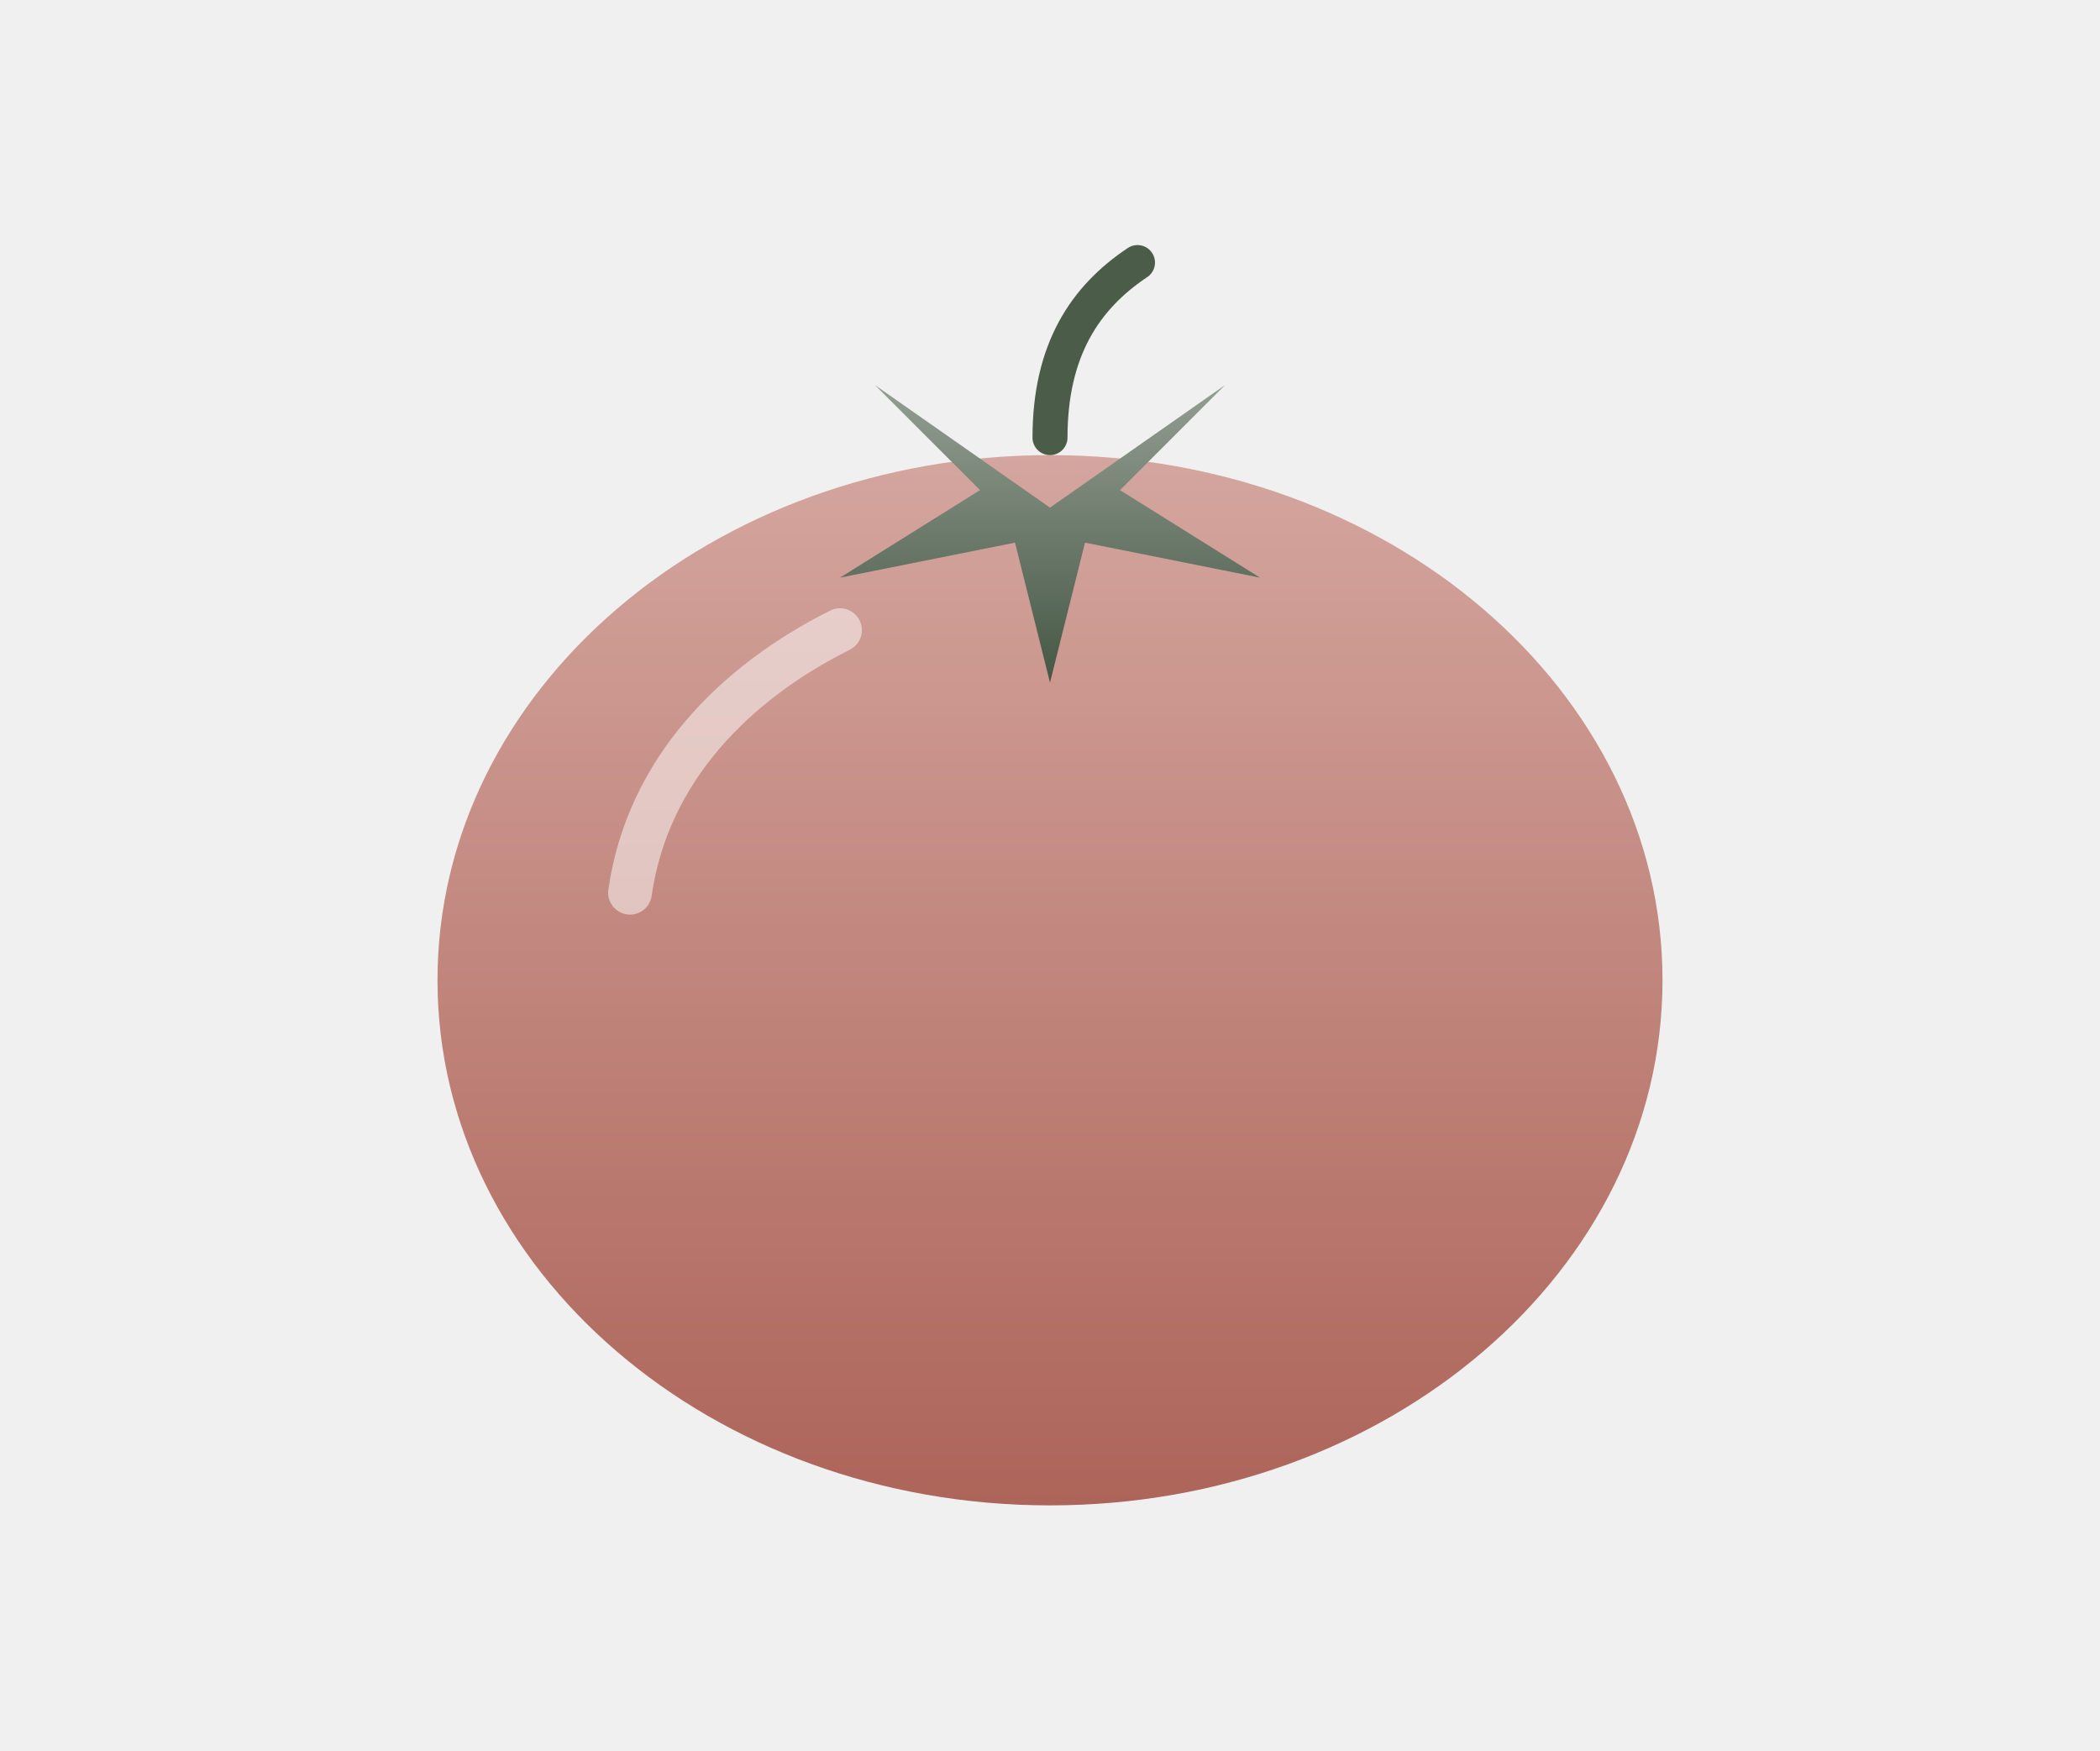
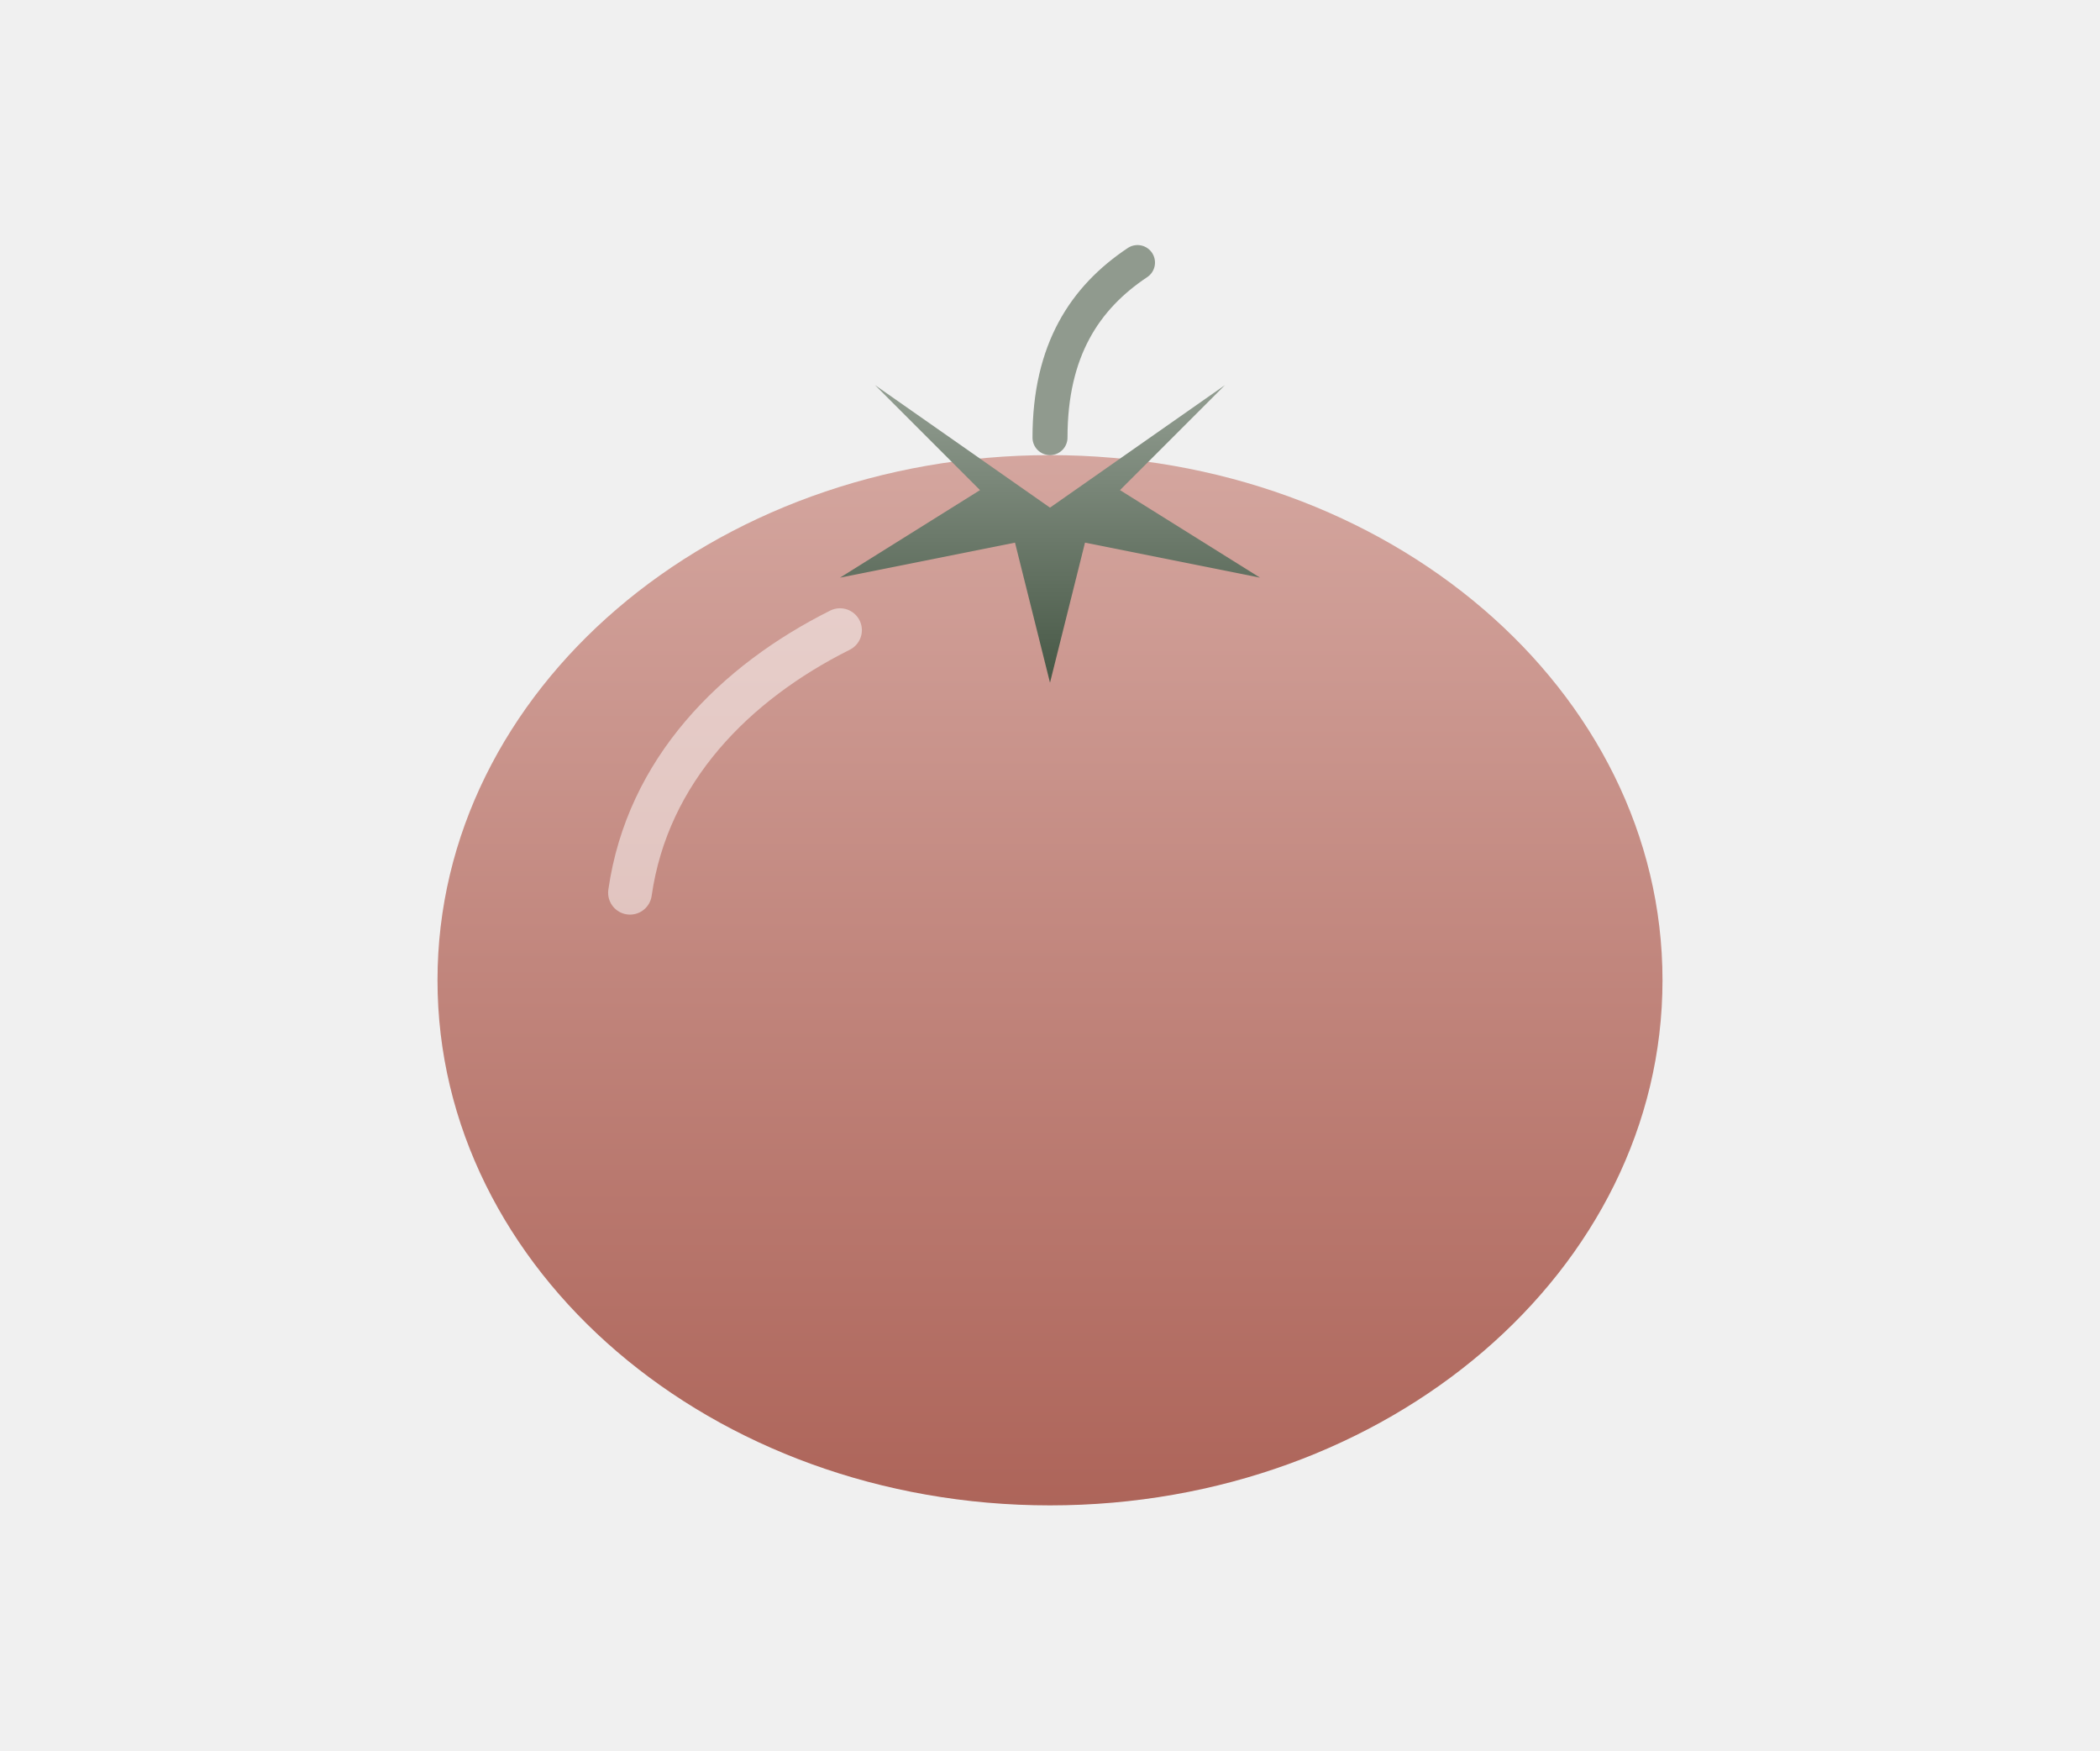
<svg xmlns="http://www.w3.org/2000/svg" viewBox="0 0 240 200" width="240" height="200">
  <defs>
    <linearGradient id="s8vegtomato1" x1="0" y1="0" x2="0" y2="1">
      <stop offset="0" stop-color="#d4a69f" />
      <stop offset="1" stop-color="#ad6459" />
    </linearGradient>
    <linearGradient id="s8vegtomato2" x1="0" y1="0" x2="0" y2="1">
      <stop offset="0" stop-color="#939e92" />
      <stop offset="1" stop-color="#465745" />
    </linearGradient>
  </defs>
  <ellipse cx="120" cy="112" rx="70" ry="60" fill="url(#s8vegtomato1)" />
  <path d="M120 58 L100 44 L112 56 L96 66 L116 62 L120 78 L124 62 L144 66 L128 56 L140 44 Z" fill="url(#s8vegtomato2)" />
-   <path d="M120 50 C120 40 124 34 130 30" stroke="#4B5D49" stroke-width="4" fill="none" stroke-linecap="round" />
+   <path d="M120 50 C120 40 124 34 130 30" stroke="#788576" stroke-width="4" fill="none" stroke-linecap="round" stroke-opacity=".8" />
  <path d="M72 102 C74 88 84 78 96 72" stroke="#fff" stroke-width="5" fill="none" stroke-linecap="round" opacity=".5" />
</svg>
